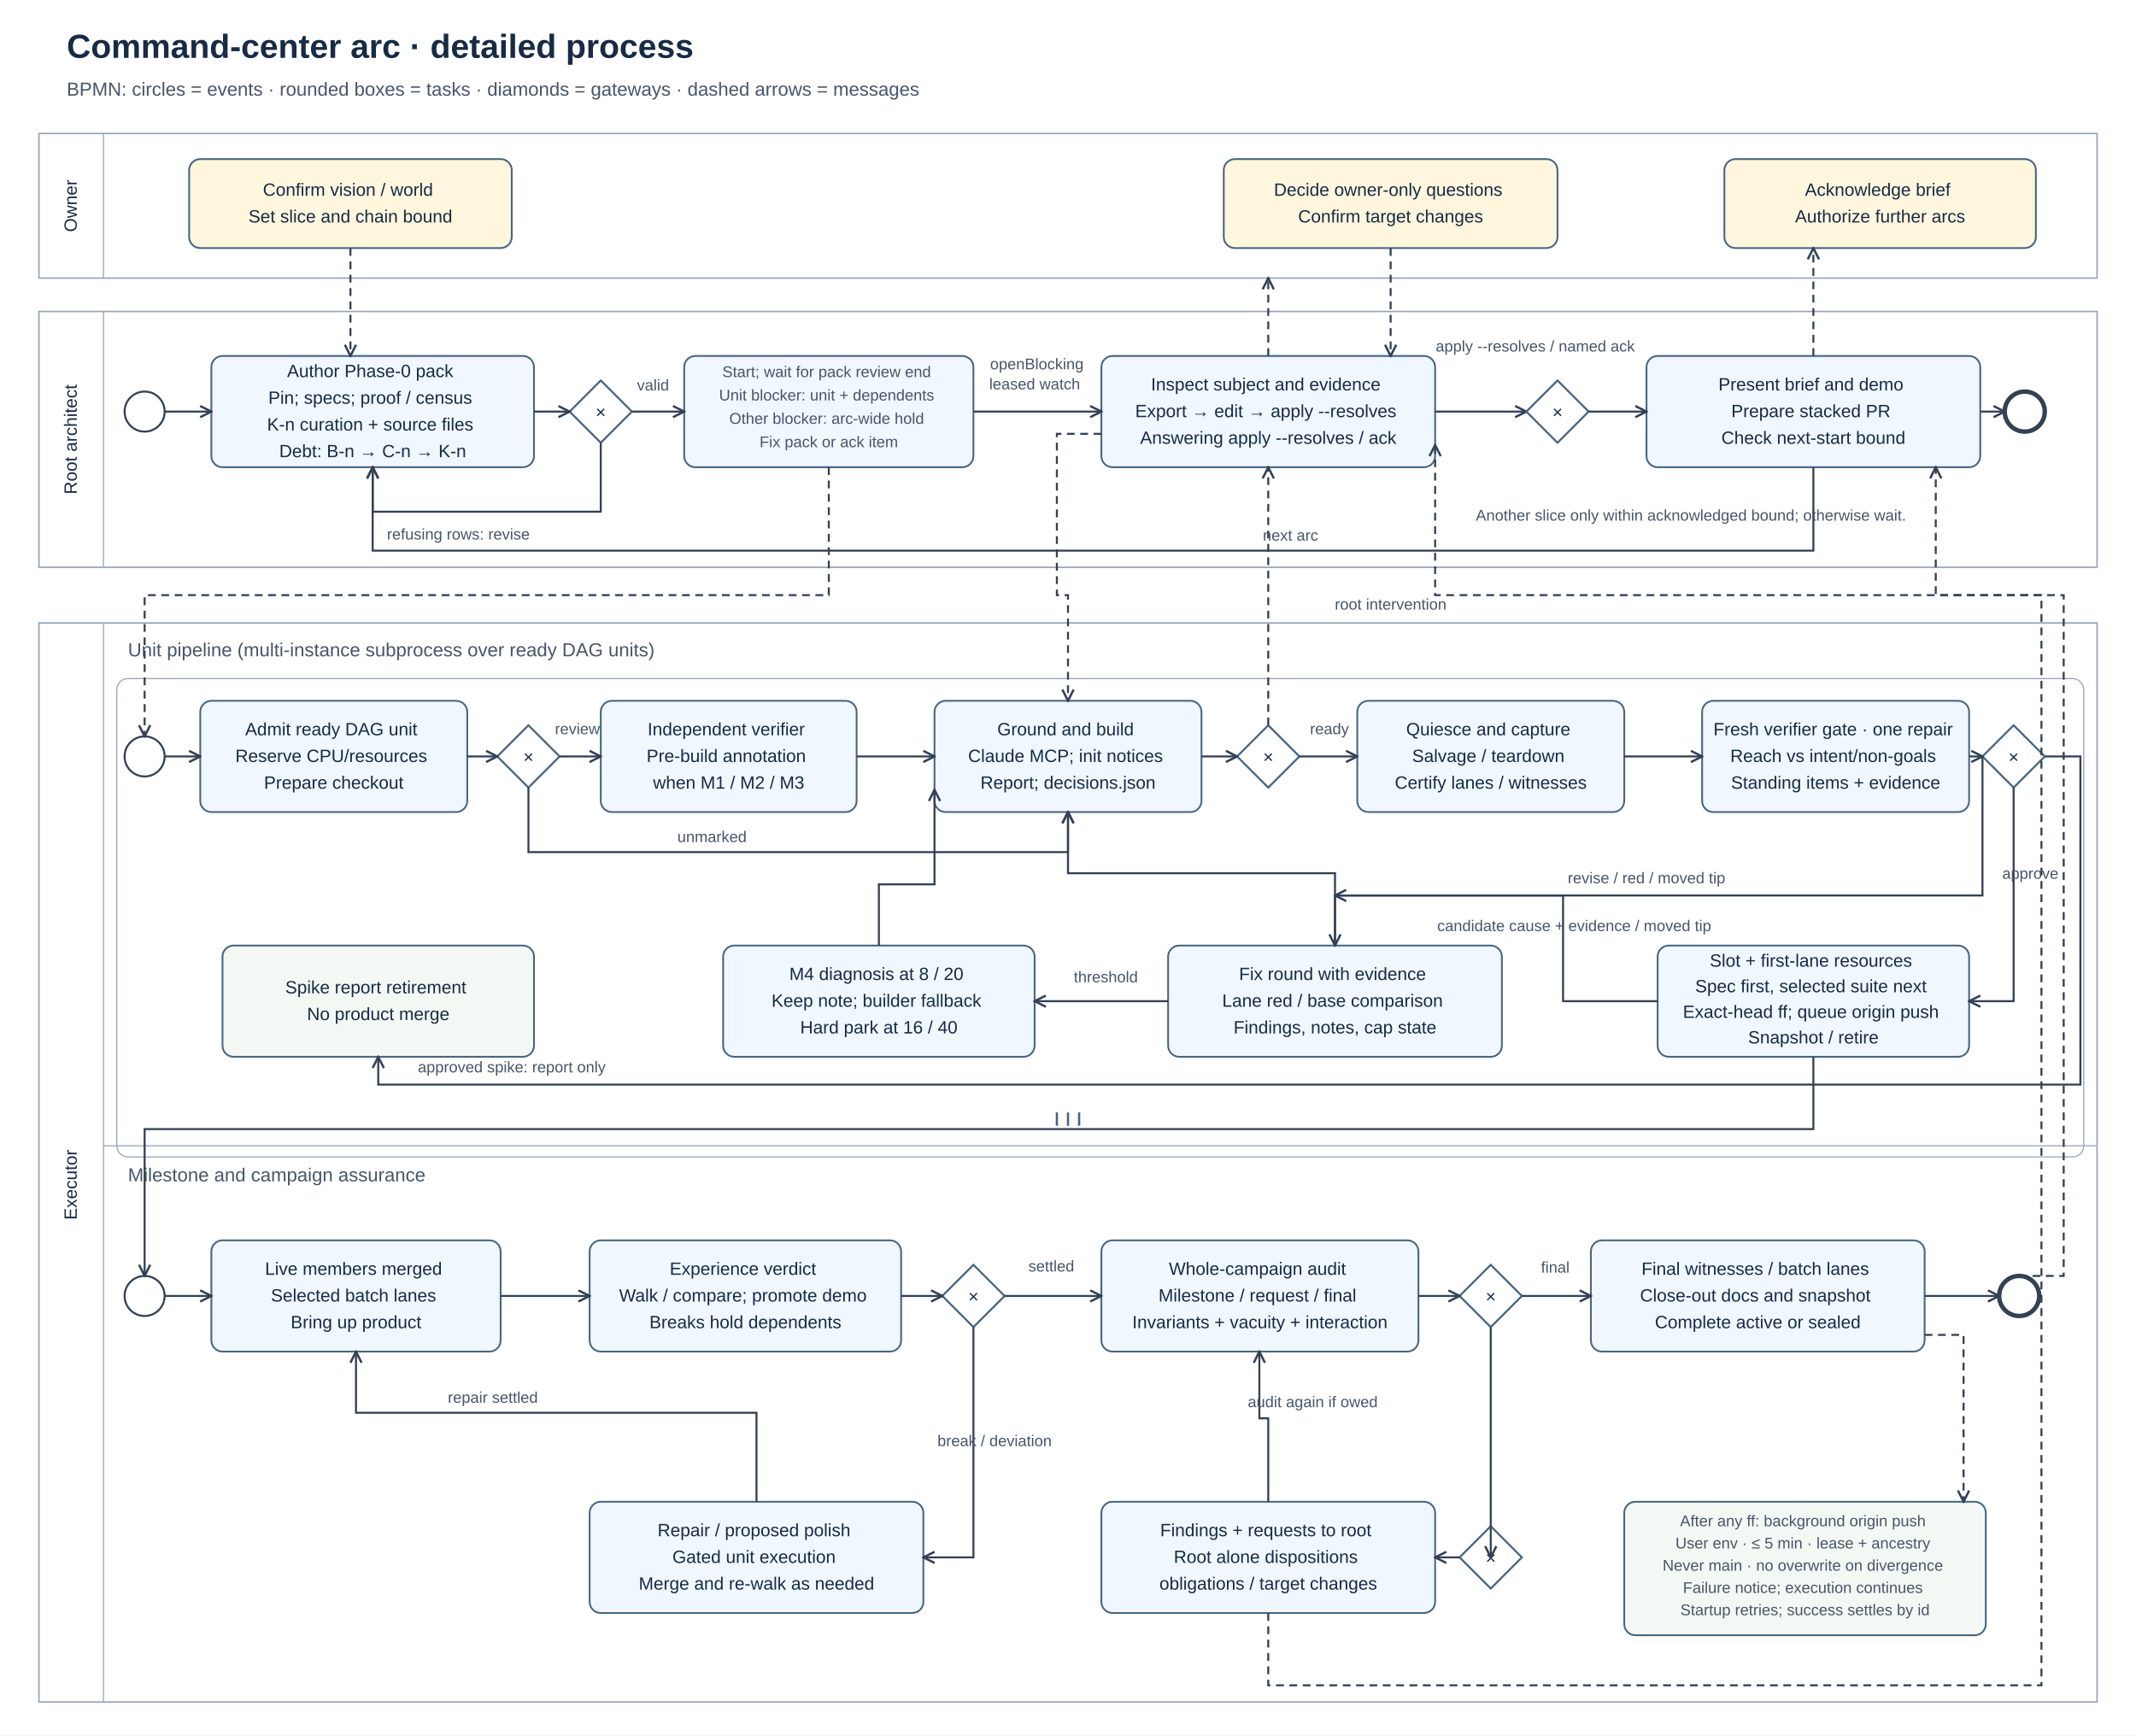
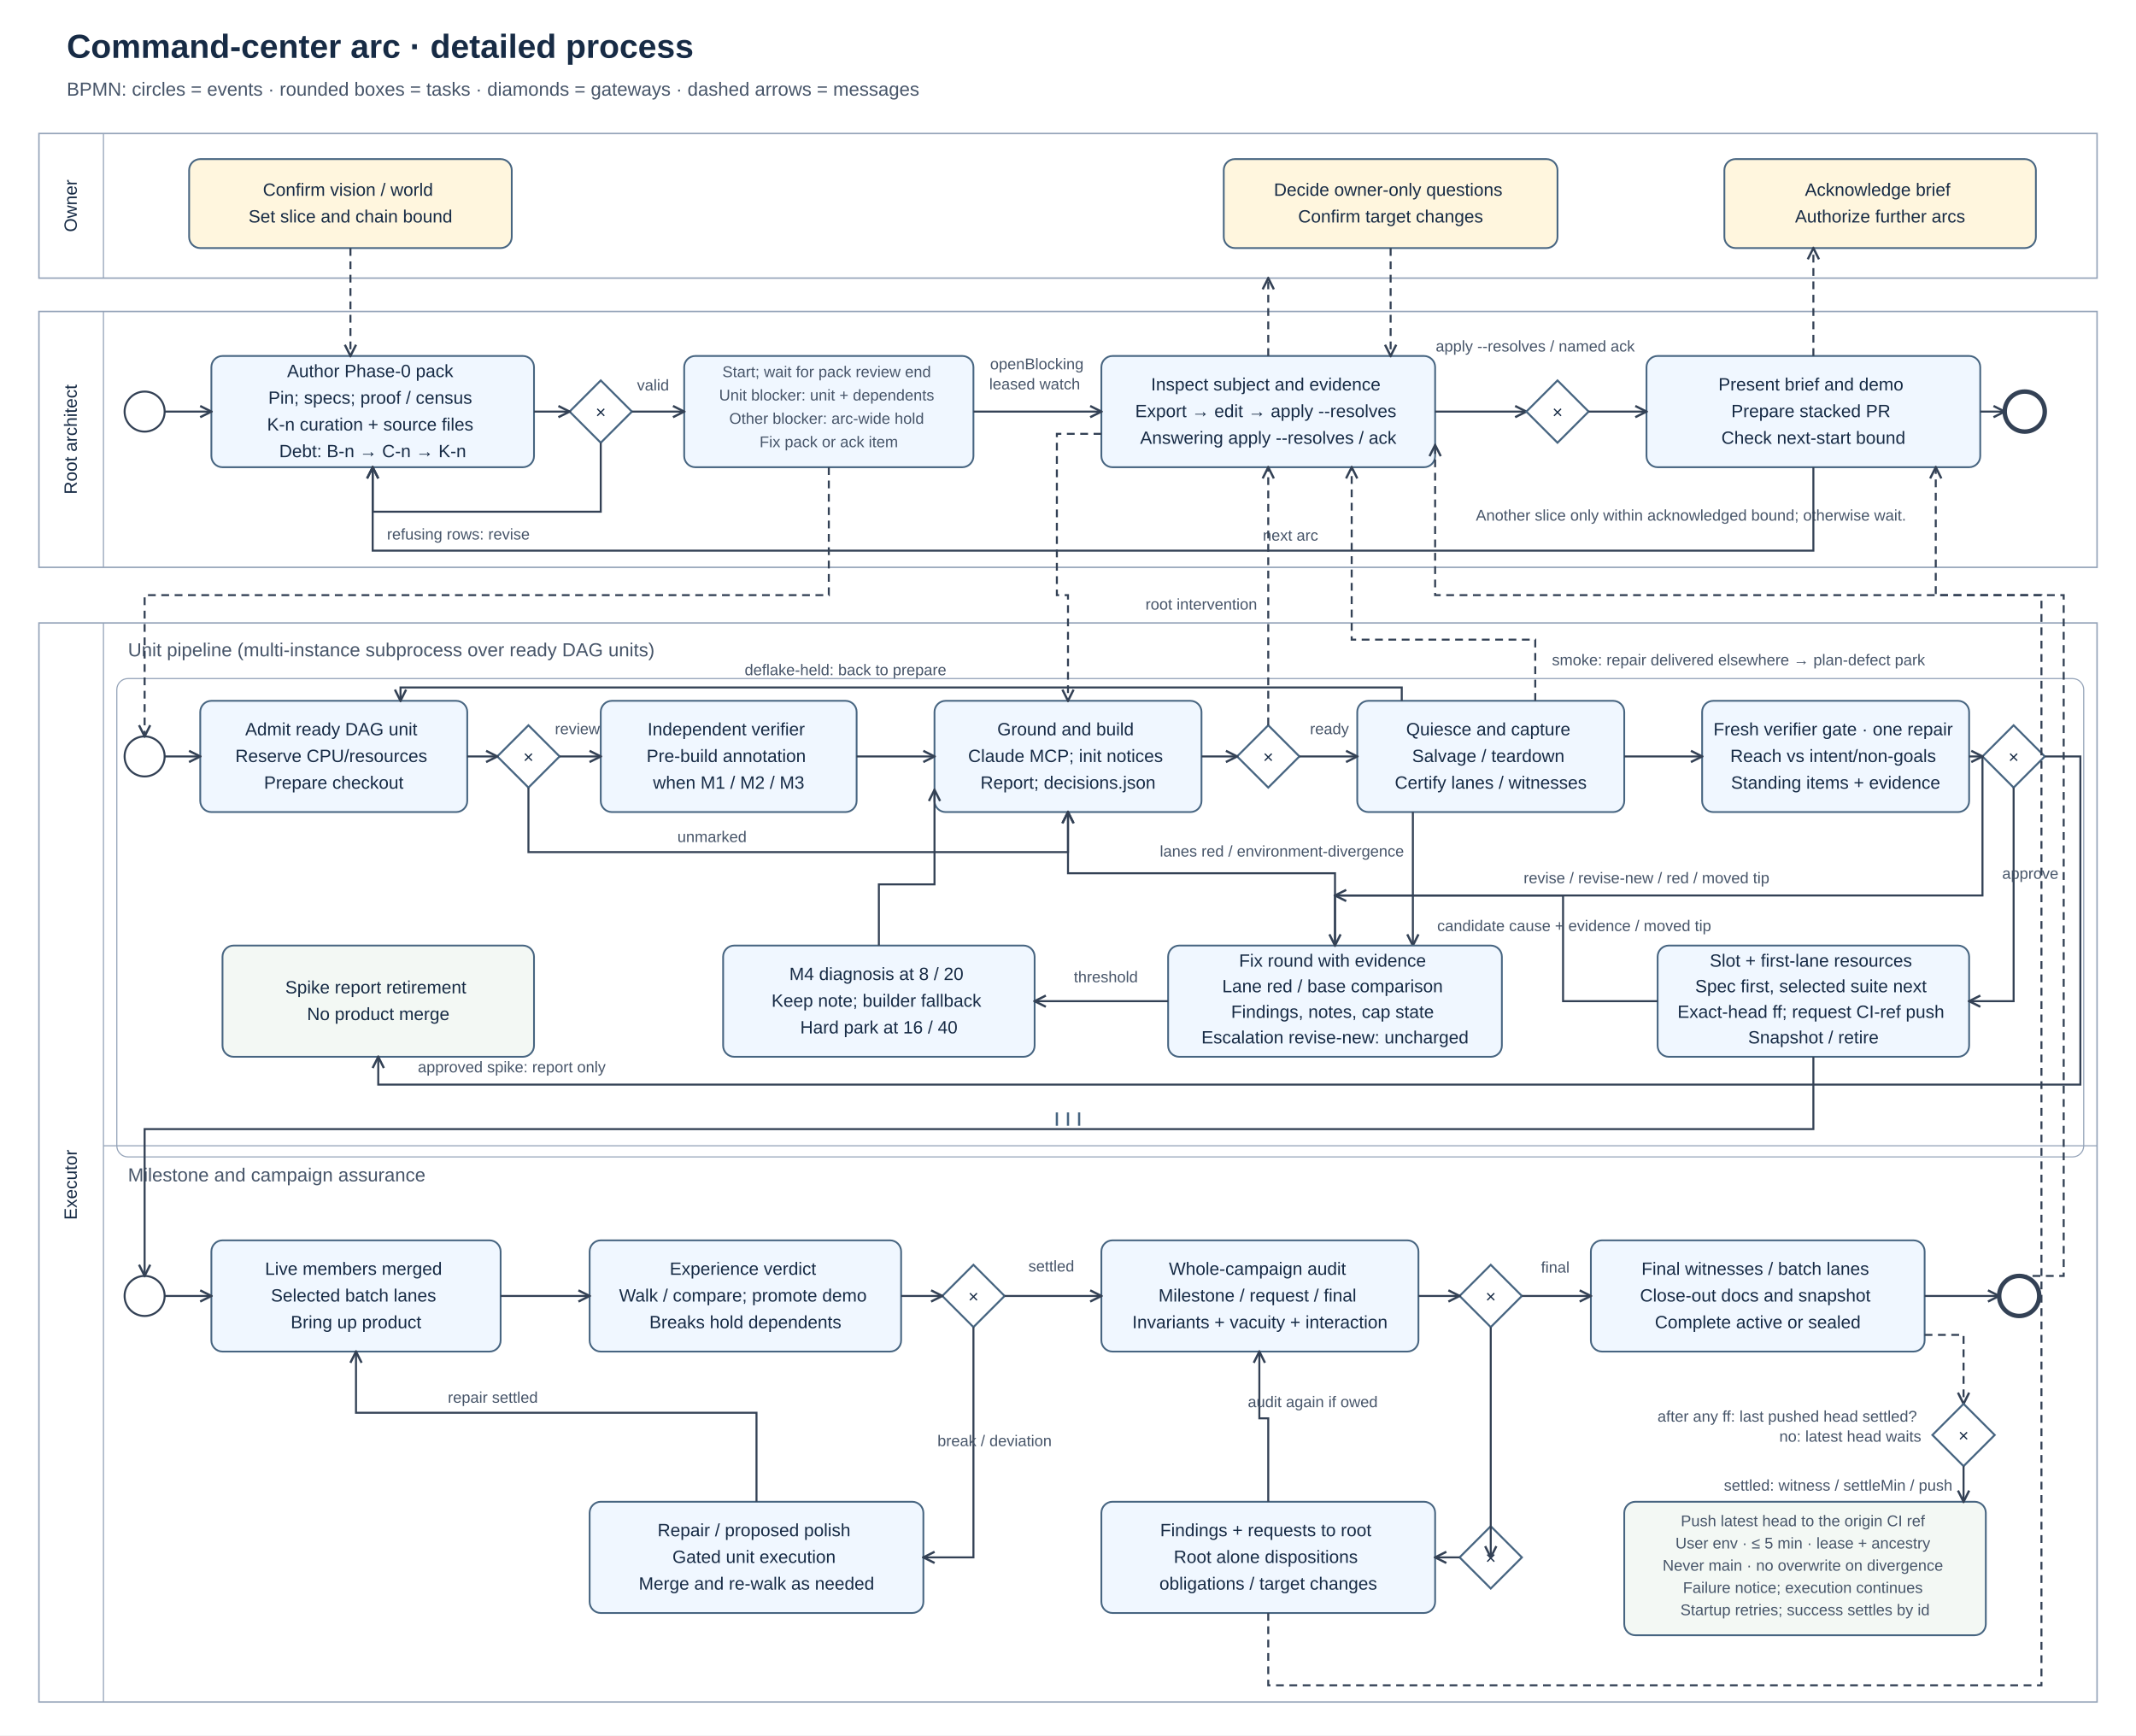
<svg xmlns="http://www.w3.org/2000/svg" width="1920" height="1560" viewBox="0 0 1920 1560" role="img" aria-labelledby="title desc">
  <defs>
    <marker id="arrow" viewBox="0 0 10 10" refX="9" refY="5" markerWidth="7" markerHeight="7" orient="auto-start-reverse">
      <path d="M 1 1 L 9 5 L 1 9" fill="none" stroke="#334155" stroke-width="1.6" />
    </marker>
  </defs>
  <style>text{font-family:Arial,Helvetica,sans-serif;fill:#172b45} .title{font-size:30px;font-weight:700}.sub{font-size:17px;fill:#475569}.label{font-size:16px}.small{font-size:14px;fill:#475569}.task{stroke:#476581;stroke-width:1.6}.edge{fill:none;stroke:#334155;stroke-width:1.8;marker-end:url(#arrow)}.msg{stroke-dasharray:7 5}.pool{fill:#fff;stroke:#94a3b8;stroke-width:1.3}</style>
  <rect width="1920" height="1560" fill="#fff" />
  <text x="60" y="52" class="title" text-anchor="start">
    <tspan x="60" dy="0">Command-center arc · detailed process</tspan>
  </text>
  <text x="60" y="86" class="sub" text-anchor="start">
    <tspan x="60" dy="0">BPMN: circles = events · rounded boxes = tasks · diamonds = gateways · dashed arrows = messages</tspan>
  </text>
  <rect x="35" y="120" width="1850" height="130" class="pool" />
  <path d="M93 120V250" stroke="#94a3b8" />
  <text transform="translate(69 185.0) rotate(-90)" text-anchor="middle" class="label">Owner</text>
  <rect x="35" y="280" width="1850" height="230" class="pool" />
  <path d="M93 280V510" stroke="#94a3b8" />
  <text transform="translate(69 395.0) rotate(-90)" text-anchor="middle" class="label">Root architect</text>
  <rect x="35" y="560" width="1850" height="970" class="pool" />
  <path d="M93 560V1530" stroke="#94a3b8" />
  <text transform="translate(69 1065.0) rotate(-90)" text-anchor="middle" class="label">Executor</text>
  <rect x="170" y="143" width="290" height="80" rx="10" fill="#fff6de" class="task" />
  <text x="315.0" y="176.0" class="label" text-anchor="middle">
    <tspan x="315.0" dy="0">Confirm vision / world</tspan>
    <tspan x="315.0" dy="24">Set slice and chain bound</tspan>
  </text>
  <rect x="1100" y="143" width="300" height="80" rx="10" fill="#fff6de" class="task" />
  <text x="1250.0" y="176.0" class="label" text-anchor="middle">
    <tspan x="1250.0" dy="0">Decide owner-only questions</tspan>
    <tspan x="1250.0" dy="24">Confirm target changes</tspan>
  </text>
  <rect x="1550" y="143" width="280" height="80" rx="10" fill="#fff6de" class="task" />
  <text x="1690.0" y="176.0" class="label" text-anchor="middle">
    <tspan x="1690.0" dy="0">Acknowledge brief</tspan>
    <tspan x="1690.0" dy="24">Authorize further arcs</tspan>
  </text>
  <circle cx="130" cy="370" r="18" fill="#fff" stroke="#334155" stroke-width="1.8" />
  <rect x="190" y="320" width="290" height="100" rx="10" fill="#f0f7ff" class="task" />
  <text x="335.0" y="339.0" class="label" text-anchor="middle">
    <tspan x="335.0" dy="0">Author Phase-0 pack</tspan>
    <tspan x="335.0" dy="24">Pin; specs; proof / census</tspan>
    <tspan x="335.0" dy="24">K-n curation + source files</tspan>
    <tspan x="335.0" dy="24">Debt: B-n → C-n → K-n</tspan>
  </text>
  <path d="M540 342L568 370L540 398L512 370Z" fill="#fff" stroke="#476581" stroke-width="1.8" />
  <text x="540" y="376" class="label" text-anchor="middle">
    <tspan x="540" dy="0">×</tspan>
  </text>
  <rect x="615" y="320" width="260" height="100" rx="10" fill="#f0f7ff" class="task" />
  <text x="745.0" y="339" class="small" text-anchor="middle">
    <tspan x="745.0" dy="0">Start; wait for pack review end</tspan>
    <tspan x="745.0" dy="21">Unit blocker: unit + dependents</tspan>
    <tspan x="745.0" dy="21">Other blocker: arc-wide hold</tspan>
    <tspan x="745.0" dy="21">Fix pack or ack item</tspan>
  </text>
  <rect x="990" y="320" width="300" height="100" rx="10" fill="#f0f7ff" class="task" />
  <text x="1140.0" y="351.0" class="label" text-anchor="middle">
    <tspan x="1140.0" dy="0">Inspect subject and evidence</tspan>
    <tspan x="1140.0" dy="24">Export → edit → apply --resolves</tspan>
    <tspan x="1140.0" dy="24">Answering apply --resolves / ack</tspan>
  </text>
  <rect x="1480" y="320" width="300" height="100" rx="10" fill="#f0f7ff" class="task" />
  <text x="1630.0" y="351.0" class="label" text-anchor="middle">
    <tspan x="1630.0" dy="0">Present brief and demo</tspan>
    <tspan x="1630.0" dy="24">Prepare stacked PR</tspan>
    <tspan x="1630.0" dy="24">Check next-start bound</tspan>
  </text>
  <circle cx="1820" cy="370" r="18" fill="#fff" stroke="#334155" stroke-width="4" />
  <polyline points="148,370 190,370" class="edge" />
  <polyline points="480,370 512,370" class="edge" />
  <polyline points="568,370 615,370" class="edge" />
  <text x="587" y="351" class="small" text-anchor="middle">
    <tspan x="587" dy="0">valid</tspan>
  </text>
  <polyline points="540,398 540,460 335,460 335,420" class="edge" />
  <text x="412" y="485" class="small" text-anchor="middle">
    <tspan x="412" dy="0">refusing rows: revise</tspan>
  </text>
  <polyline points="875,370 990,370" class="edge" />
  <text x="932" y="350" class="small" text-anchor="middle">
    <tspan x="932" dy="0">leased watch</tspan>
    <tspan x="932" dy="-18">openBlocking</tspan>
  </text>
  <polyline points="1290,370 1372,370" class="edge" />
  <text x="1380" y="316" class="small" text-anchor="middle">
    <tspan x="1380" dy="0">apply --resolves / named ack</tspan>
  </text>
  <path d="M1400 342L1428 370L1400 398L1372 370Z" fill="#fff" stroke="#476581" stroke-width="1.8" />
  <text x="1400" y="376" class="label" text-anchor="middle">
    <tspan x="1400" dy="0">×</tspan>
  </text>
  <polyline points="1428,370 1480,370" class="edge" />
  <polyline points="1780,370 1802,370" class="edge" />
  <polyline points="315,223 315,320" class="edge msg" />
  <polyline points="1140,320 1140,250" class="edge msg" />
  <polyline points="1250,223 1250,320" class="edge msg" />
  <polyline points="1630,320 1630,223" class="edge msg" />
  <text x="1520" y="468" class="small" text-anchor="middle">
    <tspan x="1520" dy="0">Another slice only within acknowledged bound; otherwise wait.</tspan>
  </text>
  <polyline points="1630,420 1630,495 335,495 335,420" class="edge" />
  <text x="1160" y="486" class="small" text-anchor="middle">
    <tspan x="1160" dy="0">next arc</tspan>
  </text>
  <path d="M93 1030H1885" stroke="#94a3b8" />
  <text x="115" y="590" class="sub" text-anchor="start">
    <tspan x="115" dy="0">Unit pipeline (multi-instance subprocess over ready DAG units)</tspan>
  </text>
  <rect x="105" y="610" width="1768" height="430" rx="10" fill="none" stroke="#94a3b8" />
  <path d="M950 1000v12 M960 1000v12 M970 1000v12" stroke="#476581" stroke-width="2" />
  <circle cx="130" cy="680" r="18" fill="#fff" stroke="#334155" stroke-width="1.8" />
  <rect x="180" y="630" width="240" height="100" rx="10" fill="#f0f7ff" class="task" />
  <text x="300.0" y="661.0" class="label" text-anchor="middle">
    <tspan x="300.0" dy="0">Admit ready DAG unit</tspan>
    <tspan x="300.0" dy="24">Reserve CPU/resources</tspan>
    <tspan x="300.0" dy="24">Prepare checkout</tspan>
  </text>
  <path d="M475 652L503 680L475 708L447 680Z" fill="#fff" stroke="#476581" stroke-width="1.8" />
  <text x="475" y="686" class="label" text-anchor="middle">
    <tspan x="475" dy="0">×</tspan>
  </text>
  <rect x="540" y="630" width="230" height="100" rx="10" fill="#f0f7ff" class="task" />
  <text x="655.0" y="661.0" class="label" text-anchor="middle">
    <tspan x="655.0" dy="0">Independent verifier</tspan>
    <tspan x="655.0" dy="24">Pre-build annotation</tspan>
    <tspan x="655.0" dy="24">when M1 / M2 / M3</tspan>
  </text>
  <rect x="840" y="630" width="240" height="100" rx="10" fill="#f0f7ff" class="task" />
  <text x="960.0" y="661.0" class="label" text-anchor="middle">
    <tspan x="960.0" dy="0">Ground and build</tspan>
    <tspan x="960.0" dy="24">Claude MCP; init notices</tspan>
    <tspan x="960.0" dy="24">Report; decisions.json</tspan>
  </text>
  <path d="M1140 652L1168 680L1140 708L1112 680Z" fill="#fff" stroke="#476581" stroke-width="1.8" />
  <text x="1140" y="686" class="label" text-anchor="middle">
    <tspan x="1140" dy="0">×</tspan>
  </text>
  <rect x="1220" y="630" width="240" height="100" rx="10" fill="#f0f7ff" class="task" />
  <text x="1340.0" y="661.0" class="label" text-anchor="middle">
    <tspan x="1340.0" dy="0">Quiesce and capture</tspan>
    <tspan x="1340.0" dy="24">Salvage / teardown</tspan>
    <tspan x="1340.0" dy="24">Certify lanes / witnesses</tspan>
  </text>
  <rect x="1530" y="630" width="240" height="100" rx="10" fill="#f0f7ff" class="task" />
  <text x="1650.0" y="661.0" class="label" text-anchor="middle">
    <tspan x="1650.0" dy="0">Fresh verifier gate · one repair</tspan>
    <tspan x="1650.0" dy="24">Reach vs intent/non-goals</tspan>
    <tspan x="1650.0" dy="24">Standing items + evidence</tspan>
  </text>
  <polyline points="148,680 180,680" class="edge" />
  <polyline points="420,680 447,680" class="edge" />
  <polyline points="503,680 540,680" class="edge" />
  <text x="519" y="660" class="small" text-anchor="middle">
    <tspan x="519" dy="0">review</tspan>
  </text>
  <polyline points="770,680 840,680" class="edge" />
  <polyline points="475,708 475,766 960,766 960,730" class="edge" />
  <text x="640" y="757" class="small" text-anchor="middle">
    <tspan x="640" dy="0">unmarked</tspan>
  </text>
  <polyline points="1080,680 1112,680" class="edge" />
  <polyline points="1168,680 1220,680" class="edge" />
  <text x="1195" y="660" class="small" text-anchor="middle">
    <tspan x="1195" dy="0">ready</tspan>
  </text>
  <polyline points="1460,680 1530,680" class="edge" />
+   <polyline points="1260,630 1260,618 360,618 360,630" class="edge" />
+   <text x="760" y="607" class="small" text-anchor="middle">
+     <tspan x="760" dy="0">deflake-held: back to prepare</tspan>
+   </text>
+   <polyline points="1270,730 1270,850" class="edge" />
+   <text x="1262" y="770" class="small" text-anchor="end">
+     <tspan x="1262" dy="0">lanes red / environment-divergence</tspan>
+   </text>
+   <polyline points="1380,630 1380,575 1215,575 1215,420" class="edge msg" />
+   <text x="1395" y="598" class="small" text-anchor="start">
+     <tspan x="1395" dy="0">smoke: repair delivered elsewhere → plan-defect park</tspan>
+   </text>
  <polyline points="745,420 745,535 130,535 130,662" class="edge msg" />
  <path d="M1810 652L1838 680L1810 708L1782 680Z" fill="#fff" stroke="#476581" stroke-width="1.8" />
  <text x="1810" y="686" class="label" text-anchor="middle">
    <tspan x="1810" dy="0">×</tspan>
  </text>
  <polyline points="1770,680 1782,680" class="edge" />
  <rect x="1490" y="850" width="280" height="100" rx="10" fill="#f0f7ff" class="task" />
  <text x="1630.0" y="869" class="label" text-anchor="middle">
    <tspan x="1630.0" dy="0">Slot + first-lane resources</tspan>
    <tspan x="1630.0" dy="23">Spec first, selected suite next</tspan>
-     <tspan x="1630.0" dy="23">Exact-head ff; queue origin push</tspan>
+     <tspan x="1630.0" dy="23">Exact-head ff; request CI-ref push</tspan>
    <tspan x="1630.0" dy="23">Snapshot / retire</tspan>
  </text>
  <polyline points="1810,708 1810,900 1770,900" class="edge" />
  <text x="1825" y="790" class="small" text-anchor="middle">
    <tspan x="1825" dy="0">approve</tspan>
  </text>
  <rect x="1050" y="850" width="300" height="100" rx="10" fill="#f0f7ff" class="task" />
-   <text x="1200.0" y="881.0" class="label" text-anchor="middle">
+   <text x="1200.0" y="869" class="label" text-anchor="middle">
    <tspan x="1200.0" dy="0">Fix round with evidence</tspan>
-     <tspan x="1200.0" dy="24">Lane red / base comparison</tspan>
-     <tspan x="1200.0" dy="24">Findings, notes, cap state</tspan>
+     <tspan x="1200.0" dy="23">Lane red / base comparison</tspan>
+     <tspan x="1200.0" dy="23">Findings, notes, cap state</tspan>
+     <tspan x="1200.0" dy="23">Escalation revise-new: uncharged</tspan>
  </text>
  <rect x="650" y="850" width="280" height="100" rx="10" fill="#f0f7ff" class="task" />
  <text x="790.0" y="881.0" class="label" text-anchor="middle">
    <tspan x="790.0" dy="0">M4 diagnosis at 8 / 20</tspan>
    <tspan x="790.0" dy="24">Keep note; builder fallback</tspan>
    <tspan x="790.0" dy="24">Hard park at 16 / 40</tspan>
  </text>
  <rect x="200" y="850" width="280" height="100" rx="10" fill="#f3f8f4" class="task" />
  <text x="340.0" y="893.0" class="label" text-anchor="middle">
    <tspan x="340.0" dy="0">Spike report retirement</tspan>
    <tspan x="340.0" dy="24">No product merge</tspan>
  </text>
  <polyline points="1782,680 1782,805 1200,805 1200,850" class="edge" />
  <text x="1480" y="794" class="small" text-anchor="middle">
-     <tspan x="1480" dy="0">revise / red / moved tip</tspan>
+     <tspan x="1480" dy="0">revise / revise-new / red / moved tip</tspan>
  </text>
  <polyline points="1200,850 1200,785 960,785 960,730" class="edge" />
  <polyline points="1050,900 930,900" class="edge" />
  <text x="994" y="883" class="small" text-anchor="middle">
    <tspan x="994" dy="0">threshold</tspan>
  </text>
  <polyline points="790,850 790,795 840,795 840,710" class="edge" />
  <polyline points="1838,680 1870,680 1870,975 340,975 340,950" class="edge" />
  <text x="460" y="964" class="small" text-anchor="middle">
    <tspan x="460" dy="0">approved spike: report only</tspan>
  </text>
  <polyline points="1490,900 1405,900 1405,805 1200,805" class="edge" />
  <text x="1415" y="837" class="small" text-anchor="middle">
    <tspan x="1415" dy="0">candidate cause + evidence / moved tip</tspan>
  </text>
  <polyline points="1140,652 1140,535 1140,420" class="edge msg" />
-   <text x="1250" y="548" class="small" text-anchor="middle">
-     <tspan x="1250" dy="0">root intervention</tspan>
+   <text x="1130" y="548" class="small" text-anchor="end">
+     <tspan x="1130" dy="0">root intervention</tspan>
  </text>
  <polyline points="990,390 950,390 950,535 960,535 960,630" class="edge msg" />
  <text x="115" y="1062" class="sub" text-anchor="start">
    <tspan x="115" dy="0">Milestone and campaign assurance</tspan>
  </text>
  <circle cx="130" cy="1165" r="18" fill="#fff" stroke="#334155" stroke-width="1.8" />
  <rect x="190" y="1115" width="260" height="100" rx="10" fill="#f0f7ff" class="task" />
  <text x="320.0" y="1146.0" class="label" text-anchor="middle">
    <tspan x="320.0" dy="0">Live members merged</tspan>
    <tspan x="320.0" dy="24">Selected batch lanes</tspan>
    <tspan x="320.0" dy="24">Bring up product</tspan>
  </text>
  <rect x="530" y="1115" width="280" height="100" rx="10" fill="#f0f7ff" class="task" />
  <text x="670.0" y="1146.0" class="label" text-anchor="middle">
    <tspan x="670.0" dy="0">Experience verdict</tspan>
    <tspan x="670.0" dy="24">Walk / compare; promote demo</tspan>
    <tspan x="670.0" dy="24">Breaks hold dependents</tspan>
  </text>
  <path d="M875 1137L903 1165L875 1193L847 1165Z" fill="#fff" stroke="#476581" stroke-width="1.8" />
  <text x="875" y="1171" class="label" text-anchor="middle">
    <tspan x="875" dy="0">×</tspan>
  </text>
  <rect x="990" y="1115" width="285" height="100" rx="10" fill="#f0f7ff" class="task" />
  <text x="1132.5" y="1146.0" class="label" text-anchor="middle">
    <tspan x="1132.5" dy="0">Whole-campaign audit</tspan>
    <tspan x="1132.5" dy="24">Milestone / request / final</tspan>
    <tspan x="1132.5" dy="24">Invariants + vacuity + interaction</tspan>
  </text>
  <path d="M1340 1137L1368 1165L1340 1193L1312 1165Z" fill="#fff" stroke="#476581" stroke-width="1.8" />
  <text x="1340" y="1171" class="label" text-anchor="middle">
    <tspan x="1340" dy="0">×</tspan>
  </text>
  <rect x="1430" y="1115" width="300" height="100" rx="10" fill="#f0f7ff" class="task" />
  <text x="1580.0" y="1146.0" class="label" text-anchor="middle">
    <tspan x="1580.0" dy="0">Final witnesses / batch lanes</tspan>
    <tspan x="1580.0" dy="24">Close-out docs and snapshot</tspan>
    <tspan x="1580.0" dy="24">Complete active or sealed</tspan>
  </text>
  <circle cx="1815" cy="1165" r="18" fill="#fff" stroke="#334155" stroke-width="4" />
  <rect x="1460" y="1350" width="325" height="120" rx="10" fill="#f3f8f4" class="task" />
  <text x="1622.5" y="1372" class="small" text-anchor="middle">
-     <tspan x="1622.5" dy="0">After any ff: background origin push</tspan>
+     <tspan x="1622.5" dy="0">Push latest head to the origin CI ref</tspan>
    <tspan x="1622.5" dy="20">User env · ≤ 5 min · lease + ancestry</tspan>
    <tspan x="1622.5" dy="20">Never main · no overwrite on divergence</tspan>
    <tspan x="1622.5" dy="20">Failure notice; execution continues</tspan>
    <tspan x="1622.5" dy="20">Startup retries; success settles by id</tspan>
  </text>
-   <polyline points="1730,1200 1765,1200 1765,1350" class="edge msg" />
+   <polyline points="1730,1200 1765,1200 1765,1262" class="edge msg" />
+   <path d="M1765 1262L1793 1290L1765 1318L1737 1290Z" fill="#fff" stroke="#476581" stroke-width="1.8" />
+   <text x="1765" y="1296" class="label" text-anchor="middle">
+     <tspan x="1765" dy="0">×</tspan>
+   </text>
+   <text x="1727" y="1278" class="small" text-anchor="end">
+     <tspan x="1727" dy="0">after any ff: last pushed head settled?</tspan>
+     <tspan x="1727" dy="18">no: latest head waits</tspan>
+   </text>
+   <polyline points="1765,1318 1765,1350" class="edge" />
+   <text x="1755" y="1340" class="small" text-anchor="end">
+     <tspan x="1755" dy="0">settled: witness / settleMin / push</tspan>
+   </text>
  <polyline points="1630,950 1630,1015 130,1015 130,1147" class="edge" />
  <polyline points="148,1165 190,1165" class="edge" />
  <polyline points="450,1165 530,1165" class="edge" />
  <polyline points="810,1165 847,1165" class="edge" />
  <polyline points="903,1165 990,1165" class="edge" />
  <text x="945" y="1143" class="small" text-anchor="middle">
    <tspan x="945" dy="0">settled</tspan>
  </text>
  <polyline points="1275,1165 1312,1165" class="edge" />
  <polyline points="1368,1165 1430,1165" class="edge" />
  <text x="1398" y="1144" class="small" text-anchor="middle">
    <tspan x="1398" dy="0">final</tspan>
  </text>
  <polyline points="1730,1165 1797,1165" class="edge" />
  <rect x="530" y="1350" width="300" height="100" rx="10" fill="#f0f7ff" class="task" />
  <text x="680.0" y="1381.0" class="label" text-anchor="middle">
    <tspan x="680.0" dy="0">Repair / proposed polish</tspan>
    <tspan x="680.0" dy="24">Gated unit execution</tspan>
    <tspan x="680.0" dy="24">Merge and re-walk as needed</tspan>
  </text>
  <rect x="990" y="1350" width="300" height="100" rx="10" fill="#f0f7ff" class="task" />
  <text x="1140.0" y="1381.0" class="label" text-anchor="middle">
    <tspan x="1140.0" dy="0">Findings + requests to root</tspan>
    <tspan x="1140.0" dy="24">Root alone dispositions</tspan>
    <tspan x="1140.0" dy="24">obligations / target changes</tspan>
  </text>
  <path d="M1340 1372L1368 1400L1340 1428L1312 1400Z" fill="#fff" stroke="#476581" stroke-width="1.8" />
  <text x="1340" y="1406" class="label" text-anchor="middle">
    <tspan x="1340" dy="0">×</tspan>
  </text>
  <polyline points="875,1193 875,1400 830,1400" class="edge" />
  <text x="894" y="1300" class="small" text-anchor="middle">
    <tspan x="894" dy="0">break / deviation</tspan>
  </text>
  <polyline points="680,1350 680,1270 320,1270 320,1215" class="edge" />
  <text x="443" y="1261" class="small" text-anchor="middle">
    <tspan x="443" dy="0">repair settled</tspan>
  </text>
  <polyline points="1340,1193 1340,1400" class="edge" />
  <polyline points="1312,1400 1290,1400" class="edge" />
  <polyline points="1140,1350 1140,1275 1132,1275 1132,1215" class="edge" />
  <text x="1180" y="1265" class="small" text-anchor="middle">
    <tspan x="1180" dy="0">audit again if owed</tspan>
  </text>
  <polyline points="1140,1450 1140,1515 1835,1515 1835,535 1290,535 1290,400" class="edge msg" />
  <polyline points="1815,1147 1855,1147 1855,535 1740,535 1740,420" class="edge msg" />
</svg>
